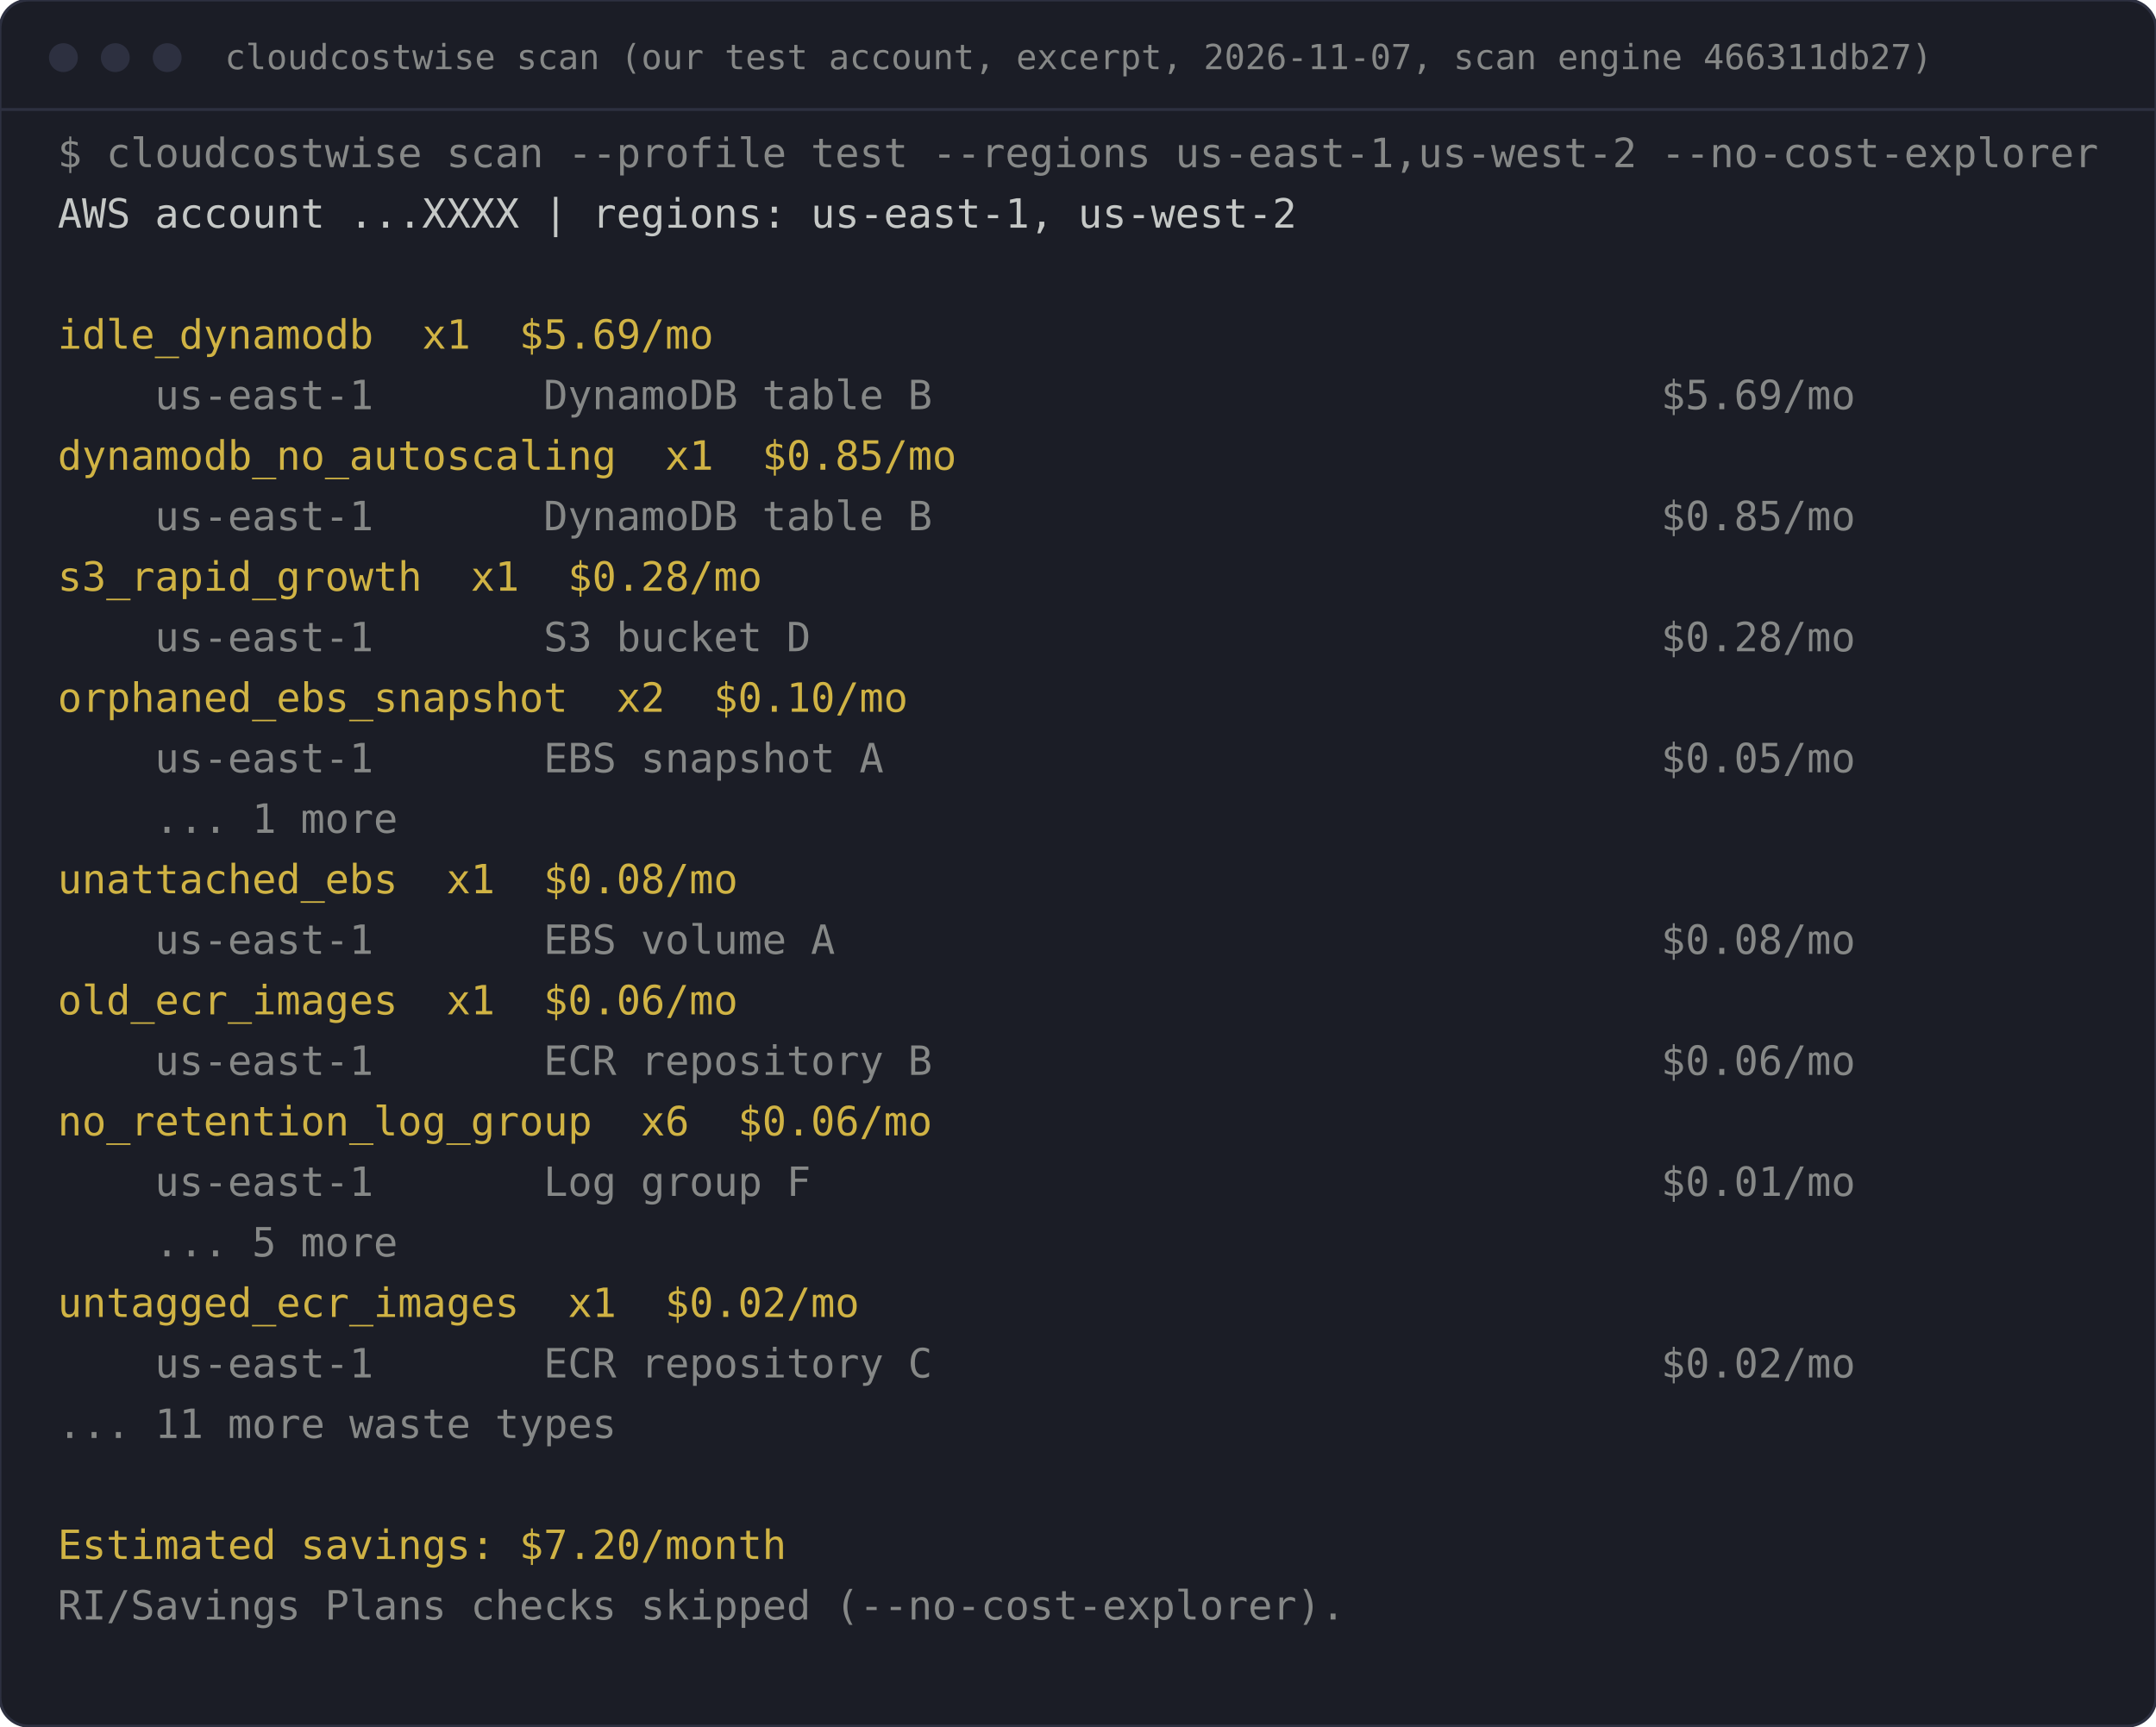
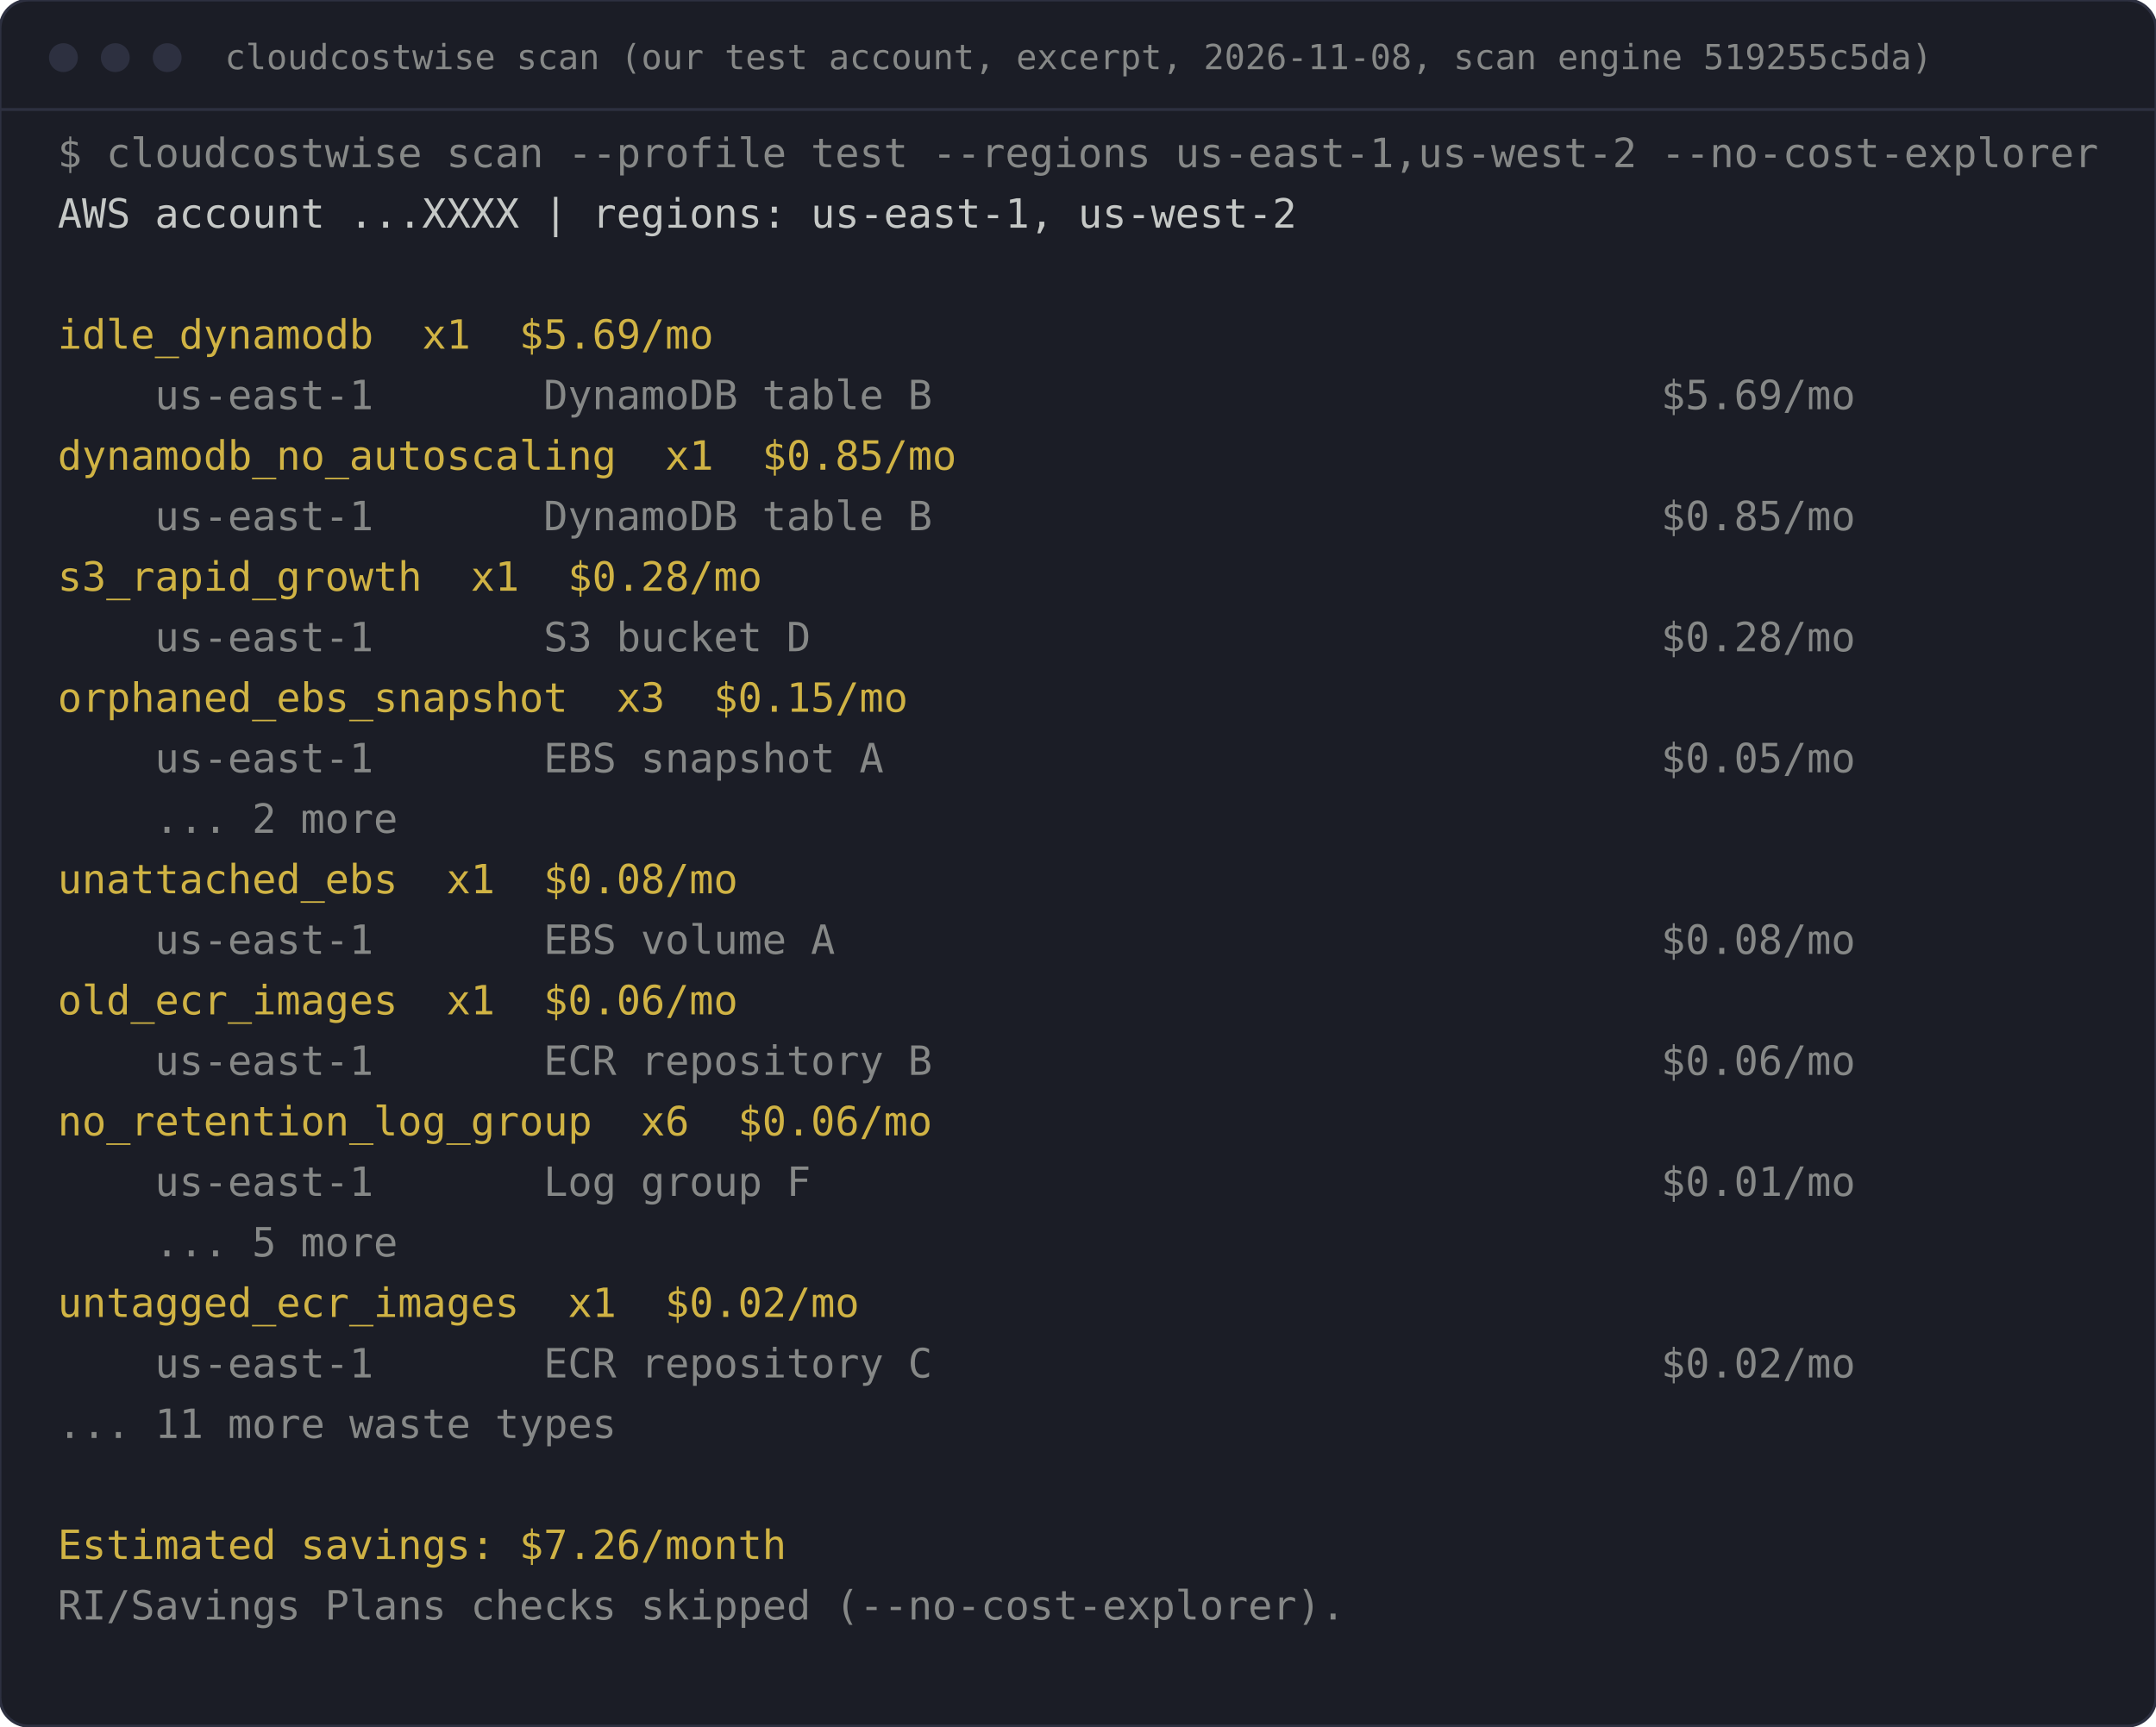
- <svg xmlns="http://www.w3.org/2000/svg" viewBox="0 0 748 599" width="748" height="599" role="img" aria-label="cloudcostwise scan (our test account, excerpt, 2026-11-07, scan engine 466311db27)">
+ <svg xmlns="http://www.w3.org/2000/svg" viewBox="0 0 748 599" width="748" height="599" role="img" aria-label="cloudcostwise scan (our test account, excerpt, 2026-11-08, scan engine 519255c5da)">
  <rect width="748" height="599" rx="10" fill="#1b1d26" stroke="#2d3040" />
  <circle cx="22" cy="20" r="5" fill="#2d3040" />
  <circle cx="40" cy="20" r="5" fill="#2d3040" />
  <circle cx="58" cy="20" r="5" fill="#2d3040" />
-   <text x="78" y="24" font-family="ui-monospace,Menlo,Consolas,DejaVu Sans Mono,monospace" font-size="12" fill="#868887">cloudcostwise scan (our test account, excerpt, 2026-11-07, scan engine 466311db27)</text>
+   <text x="78" y="24" font-family="ui-monospace,Menlo,Consolas,DejaVu Sans Mono,monospace" font-size="12" fill="#868887">cloudcostwise scan (our test account, excerpt, 2026-11-08, scan engine 519255c5da)</text>
  <line x1="0" y1="38" x2="748" y2="38" stroke="#2d3040" />
  <text x="20" y="58" xml:space="preserve" font-family="ui-monospace,Menlo,Consolas,DejaVu Sans Mono,monospace" font-size="14" fill="#868887">$ cloudcostwise scan --profile test --regions us-east-1,us-west-2 --no-cost-explorer</text>
  <text x="20" y="79" xml:space="preserve" font-family="ui-monospace,Menlo,Consolas,DejaVu Sans Mono,monospace" font-size="14" fill="#c5c8c6">AWS account ...XXXX | regions: us-east-1, us-west-2</text>
  <text x="20" y="100" xml:space="preserve" font-family="ui-monospace,Menlo,Consolas,DejaVu Sans Mono,monospace" font-size="14" fill="#c5c8c6" />
  <text x="20" y="121" xml:space="preserve" font-family="ui-monospace,Menlo,Consolas,DejaVu Sans Mono,monospace" font-size="14" fill="#d0b344">idle_dynamodb  x1  $5.69/mo</text>
  <text x="20" y="142" xml:space="preserve" font-family="ui-monospace,Menlo,Consolas,DejaVu Sans Mono,monospace" font-size="14" fill="#868887">    us-east-1       DynamoDB table B                              $5.69/mo</text>
  <text x="20" y="163" xml:space="preserve" font-family="ui-monospace,Menlo,Consolas,DejaVu Sans Mono,monospace" font-size="14" fill="#d0b344">dynamodb_no_autoscaling  x1  $0.85/mo</text>
  <text x="20" y="184" xml:space="preserve" font-family="ui-monospace,Menlo,Consolas,DejaVu Sans Mono,monospace" font-size="14" fill="#868887">    us-east-1       DynamoDB table B                              $0.85/mo</text>
  <text x="20" y="205" xml:space="preserve" font-family="ui-monospace,Menlo,Consolas,DejaVu Sans Mono,monospace" font-size="14" fill="#d0b344">s3_rapid_growth  x1  $0.28/mo</text>
  <text x="20" y="226" xml:space="preserve" font-family="ui-monospace,Menlo,Consolas,DejaVu Sans Mono,monospace" font-size="14" fill="#868887">    us-east-1       S3 bucket D                                   $0.28/mo</text>
-   <text x="20" y="247" xml:space="preserve" font-family="ui-monospace,Menlo,Consolas,DejaVu Sans Mono,monospace" font-size="14" fill="#d0b344">orphaned_ebs_snapshot  x2  $0.10/mo</text>
+   <text x="20" y="247" xml:space="preserve" font-family="ui-monospace,Menlo,Consolas,DejaVu Sans Mono,monospace" font-size="14" fill="#d0b344">orphaned_ebs_snapshot  x3  $0.15/mo</text>
  <text x="20" y="268" xml:space="preserve" font-family="ui-monospace,Menlo,Consolas,DejaVu Sans Mono,monospace" font-size="14" fill="#868887">    us-east-1       EBS snapshot A                                $0.05/mo</text>
-   <text x="20" y="289" xml:space="preserve" font-family="ui-monospace,Menlo,Consolas,DejaVu Sans Mono,monospace" font-size="14" fill="#868887">    ... 1 more</text>
+   <text x="20" y="289" xml:space="preserve" font-family="ui-monospace,Menlo,Consolas,DejaVu Sans Mono,monospace" font-size="14" fill="#868887">    ... 2 more</text>
  <text x="20" y="310" xml:space="preserve" font-family="ui-monospace,Menlo,Consolas,DejaVu Sans Mono,monospace" font-size="14" fill="#d0b344">unattached_ebs  x1  $0.08/mo</text>
  <text x="20" y="331" xml:space="preserve" font-family="ui-monospace,Menlo,Consolas,DejaVu Sans Mono,monospace" font-size="14" fill="#868887">    us-east-1       EBS volume A                                  $0.08/mo</text>
  <text x="20" y="352" xml:space="preserve" font-family="ui-monospace,Menlo,Consolas,DejaVu Sans Mono,monospace" font-size="14" fill="#d0b344">old_ecr_images  x1  $0.06/mo</text>
  <text x="20" y="373" xml:space="preserve" font-family="ui-monospace,Menlo,Consolas,DejaVu Sans Mono,monospace" font-size="14" fill="#868887">    us-east-1       ECR repository B                              $0.06/mo</text>
  <text x="20" y="394" xml:space="preserve" font-family="ui-monospace,Menlo,Consolas,DejaVu Sans Mono,monospace" font-size="14" fill="#d0b344">no_retention_log_group  x6  $0.06/mo</text>
  <text x="20" y="415" xml:space="preserve" font-family="ui-monospace,Menlo,Consolas,DejaVu Sans Mono,monospace" font-size="14" fill="#868887">    us-east-1       Log group F                                   $0.01/mo</text>
  <text x="20" y="436" xml:space="preserve" font-family="ui-monospace,Menlo,Consolas,DejaVu Sans Mono,monospace" font-size="14" fill="#868887">    ... 5 more</text>
  <text x="20" y="457" xml:space="preserve" font-family="ui-monospace,Menlo,Consolas,DejaVu Sans Mono,monospace" font-size="14" fill="#d0b344">untagged_ecr_images  x1  $0.02/mo</text>
  <text x="20" y="478" xml:space="preserve" font-family="ui-monospace,Menlo,Consolas,DejaVu Sans Mono,monospace" font-size="14" fill="#868887">    us-east-1       ECR repository C                              $0.02/mo</text>
  <text x="20" y="499" xml:space="preserve" font-family="ui-monospace,Menlo,Consolas,DejaVu Sans Mono,monospace" font-size="14" fill="#868887">... 11 more waste types</text>
  <text x="20" y="520" xml:space="preserve" font-family="ui-monospace,Menlo,Consolas,DejaVu Sans Mono,monospace" font-size="14" fill="#c5c8c6" />
-   <text x="20" y="541" xml:space="preserve" font-family="ui-monospace,Menlo,Consolas,DejaVu Sans Mono,monospace" font-size="14" fill="#d0b344">Estimated savings: $7.20/month</text>
+   <text x="20" y="541" xml:space="preserve" font-family="ui-monospace,Menlo,Consolas,DejaVu Sans Mono,monospace" font-size="14" fill="#d0b344">Estimated savings: $7.26/month</text>
  <text x="20" y="562" xml:space="preserve" font-family="ui-monospace,Menlo,Consolas,DejaVu Sans Mono,monospace" font-size="14" fill="#868887">RI/Savings Plans checks skipped (--no-cost-explorer).</text>
</svg>
